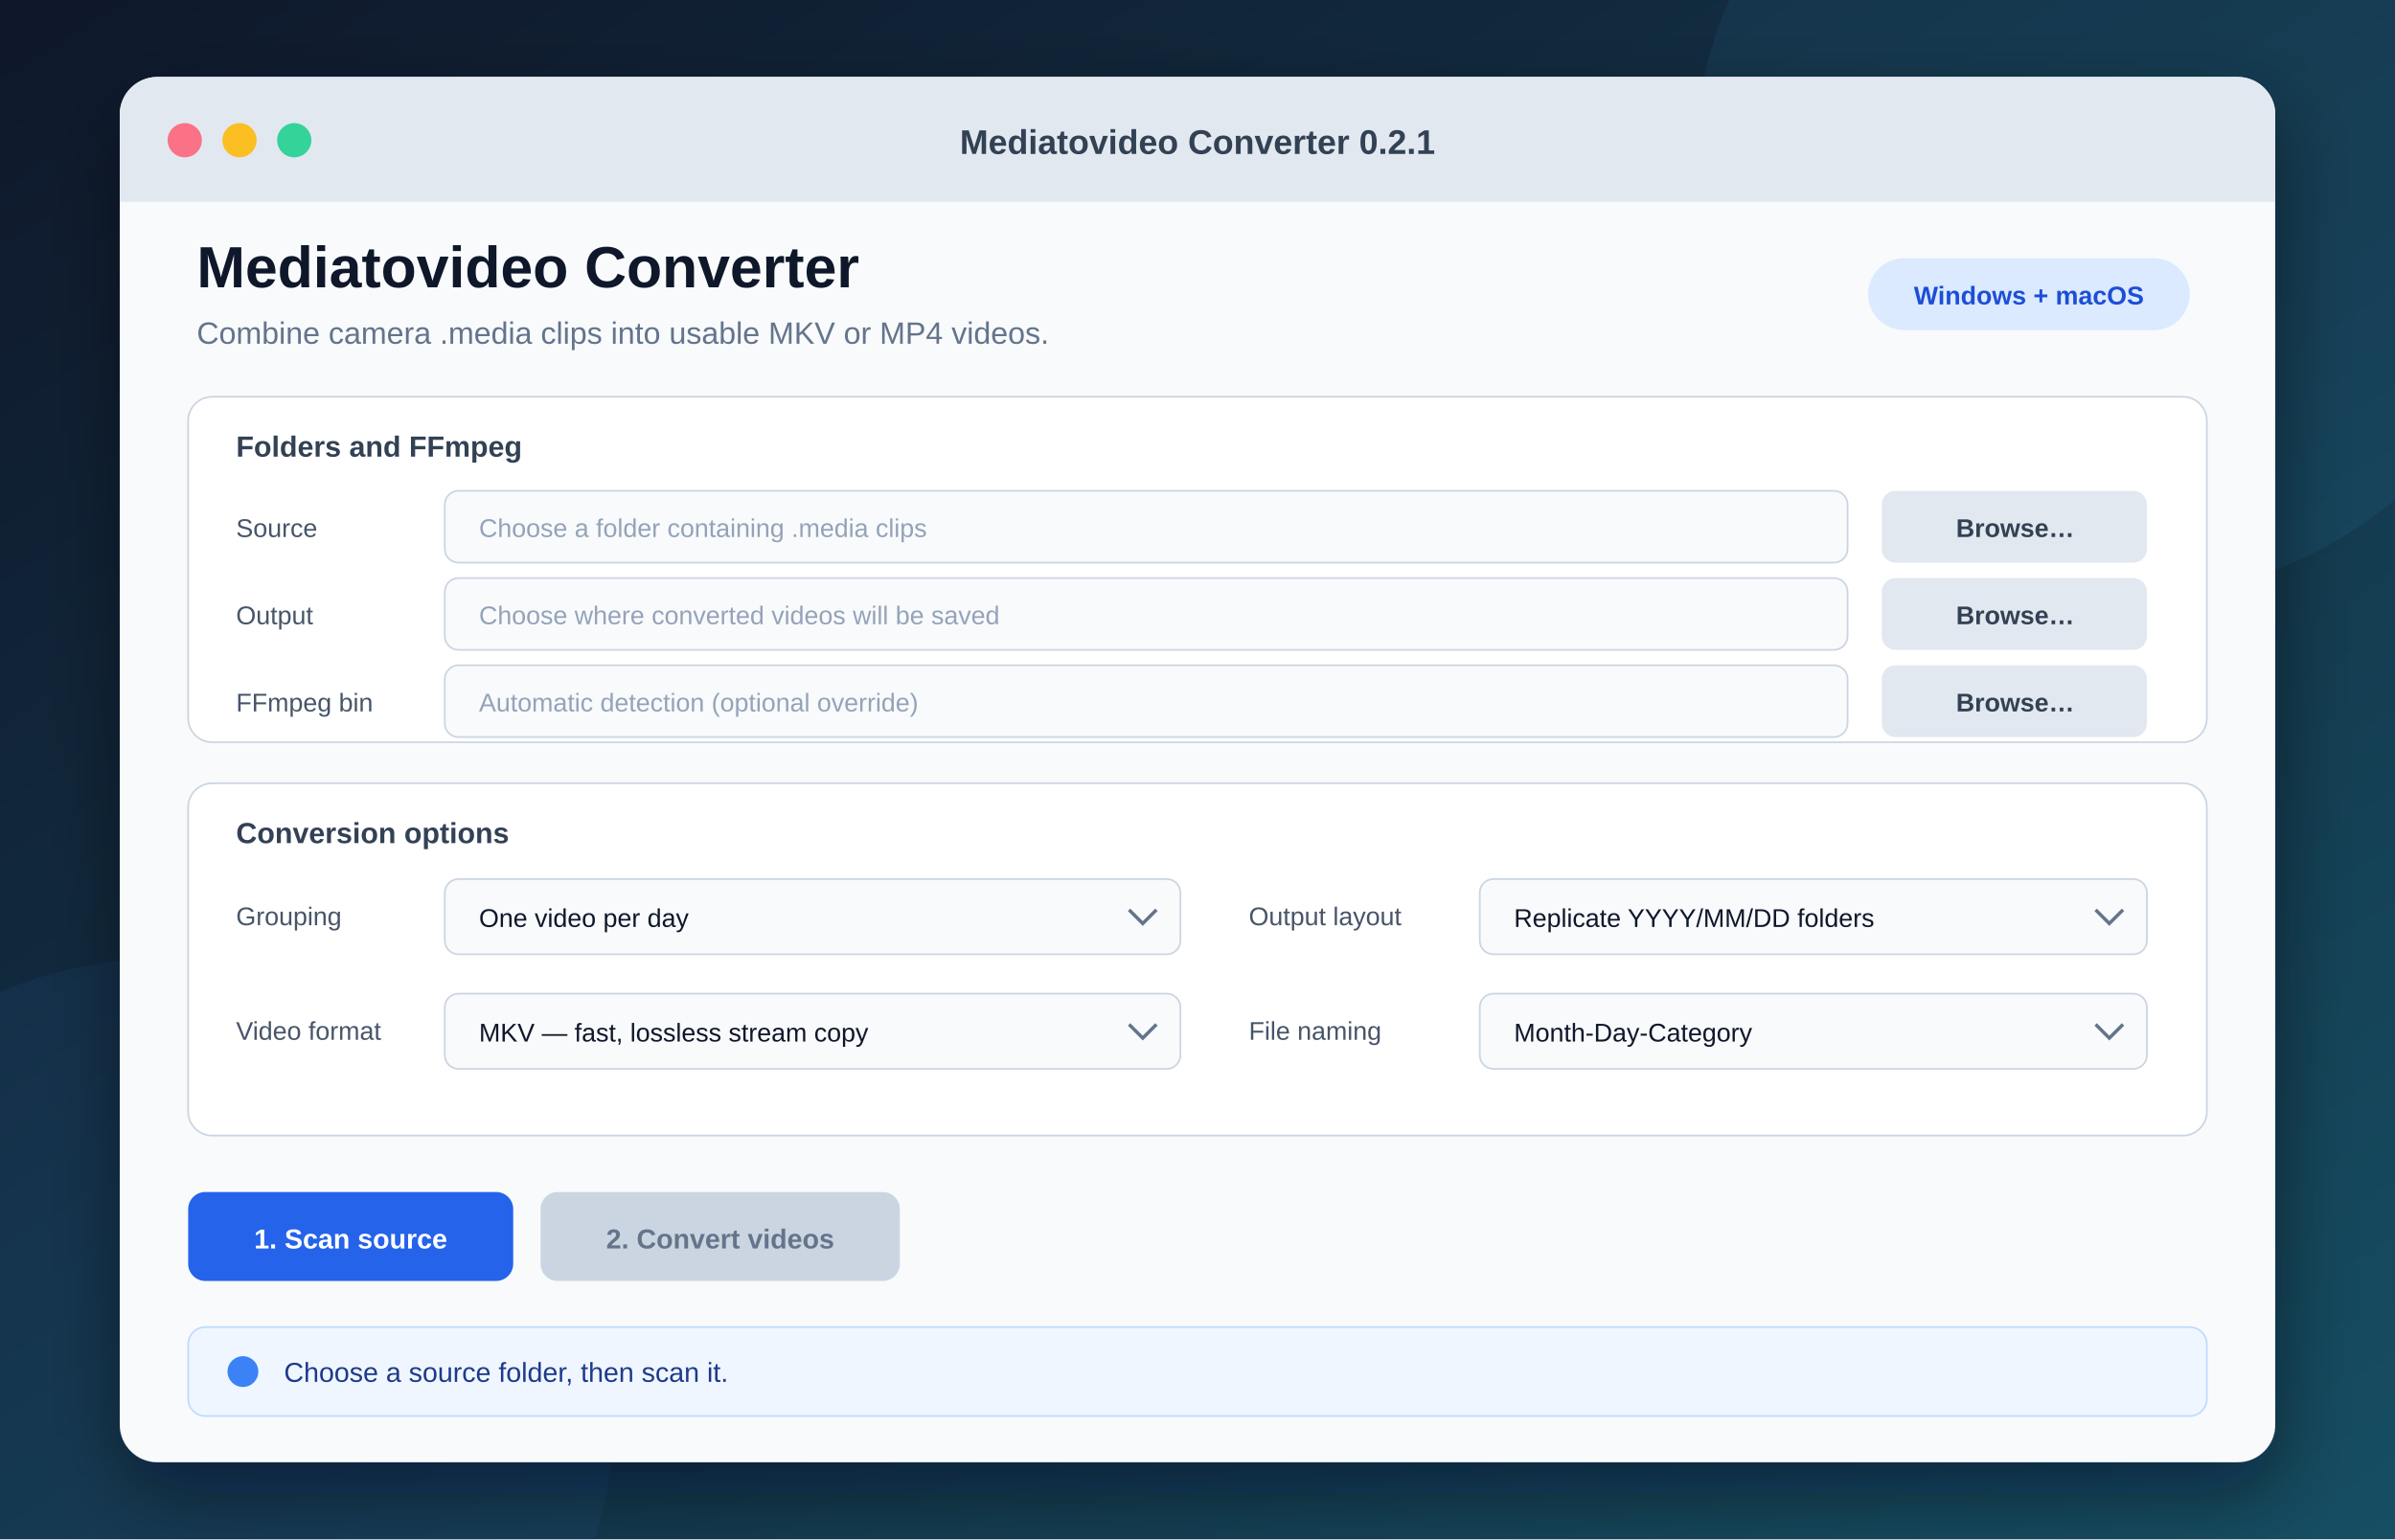
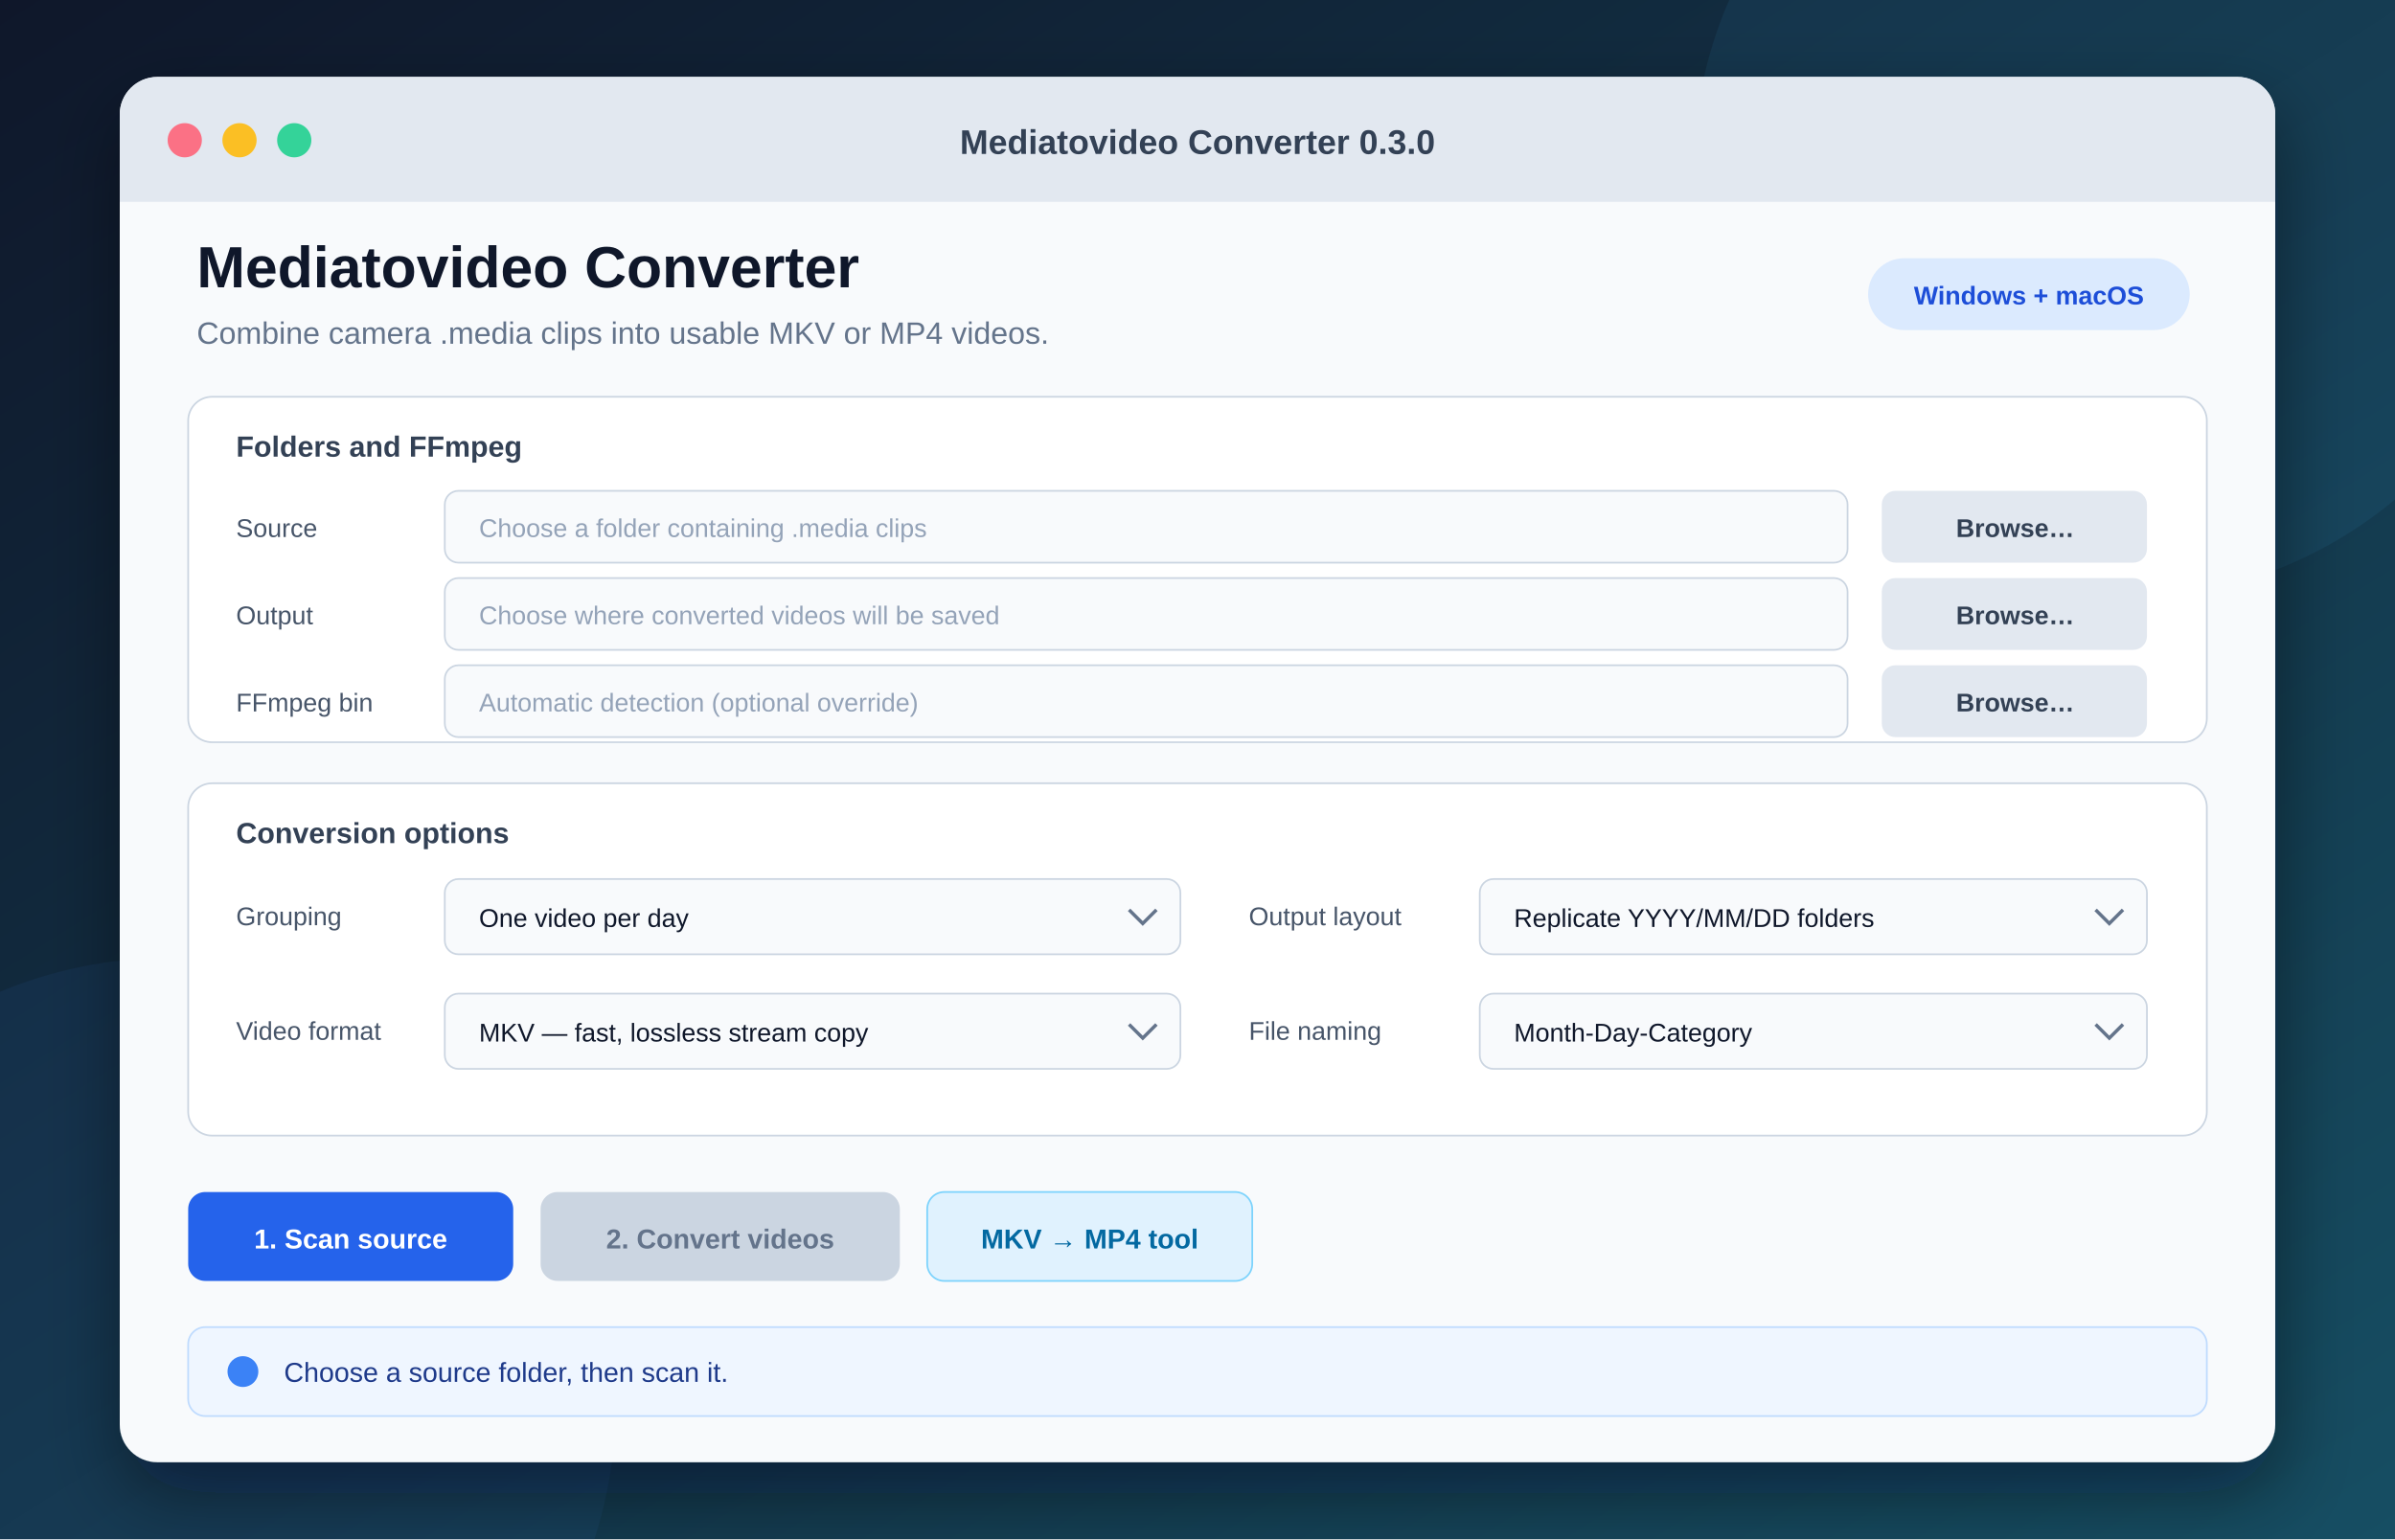
<svg xmlns="http://www.w3.org/2000/svg" width="1400" height="900" viewBox="0 0 1400 900">
  <defs>
    <linearGradient id="bg" x1="0" y1="0" x2="1" y2="1">
      <stop stop-color="#0f172a" />
      <stop offset="1" stop-color="#164e63" />
    </linearGradient>
    <linearGradient id="accent">
      <stop stop-color="#2563eb" />
      <stop offset="1" stop-color="#06b6d4" />
    </linearGradient>
    <filter id="shadow">
      <feDropShadow dy="18" stdDeviation="22" flood-color="#020617" flood-opacity=".45" />
    </filter>
  </defs>
  <rect width="1400" height="900" fill="url(#bg)" />
  <circle cx="1240" cy="100" r="250" fill="#38bdf8" opacity=".07" />
  <circle cx="100" cy="820" r="260" fill="#3b82f6" opacity=".07" />
  <g filter="url(#shadow)">
    <rect x="70" y="45" width="1260" height="810" rx="22" fill="#f8fafc" />
    <path d="M92 45h1216a22 22 0 0 1 22 22v51H70V67a22 22 0 0 1 22-22z" fill="#e2e8f0" />
  </g>
  <circle cx="108" cy="82" r="10" fill="#fb7185" />
  <circle cx="140" cy="82" r="10" fill="#fbbf24" />
  <circle cx="172" cy="82" r="10" fill="#34d399" />
-   <text x="700" y="90" text-anchor="middle" font-family="Arial" font-size="20" font-weight="700" fill="#334155">Mediatovideo Converter 0.2.1</text>
+   <text x="700" y="90" text-anchor="middle" font-family="Arial" font-size="20" font-weight="700" fill="#334155">Mediatovideo Converter 0.3.0</text>
  <text x="115" y="168" font-family="Arial" font-size="34" font-weight="700" fill="#0f172a">Mediatovideo Converter</text>
  <text x="115" y="201" font-family="Arial" font-size="18" fill="#64748b">Combine camera .media clips into usable MKV or MP4 videos.</text>
  <rect x="1092" y="151" width="188" height="42" rx="21" fill="#dbeafe" />
  <text x="1186" y="178" text-anchor="middle" font-family="Arial" font-size="15" font-weight="700" fill="#1d4ed8">Windows + macOS</text>
  <rect x="110" y="232" width="1180" height="202" rx="14" fill="#fff" stroke="#cbd5e1" />
  <text x="138" y="267" font-family="Arial" font-size="17" font-weight="700" fill="#334155">Folders and FFmpeg</text>
  <g font-family="Arial" font-size="15">
    <text x="138" y="314" fill="#475569">Source</text>
    <text x="138" y="365" fill="#475569">Output</text>
    <text x="138" y="416" fill="#475569">FFmpeg bin</text>
  </g>
  <g fill="#f8fafc" stroke="#cbd5e1">
    <rect x="260" y="287" width="820" height="42" rx="8" />
    <rect x="260" y="338" width="820" height="42" rx="8" />
    <rect x="260" y="389" width="820" height="42" rx="8" />
  </g>
  <g font-family="Arial" font-size="15" fill="#94a3b8">
    <text x="280" y="314">Choose a folder containing .media clips</text>
    <text x="280" y="365">Choose where converted videos will be saved</text>
    <text x="280" y="416">Automatic detection (optional override)</text>
  </g>
  <g fill="#e2e8f0">
    <rect x="1100" y="287" width="155" height="42" rx="8" />
    <rect x="1100" y="338" width="155" height="42" rx="8" />
    <rect x="1100" y="389" width="155" height="42" rx="8" />
  </g>
  <g font-family="Arial" font-size="15" font-weight="700" fill="#334155" text-anchor="middle">
    <text x="1178" y="314">Browse…</text>
    <text x="1178" y="365">Browse…</text>
    <text x="1178" y="416">Browse…</text>
  </g>
  <rect x="110" y="458" width="1180" height="206" rx="14" fill="#fff" stroke="#cbd5e1" />
  <text x="138" y="493" font-family="Arial" font-size="17" font-weight="700" fill="#334155">Conversion options</text>
  <g font-family="Arial" font-size="15" fill="#475569">
    <text x="138" y="541">Grouping</text>
    <text x="730" y="541">Output layout</text>
    <text x="138" y="608">Video format</text>
    <text x="730" y="608">File naming</text>
  </g>
  <g fill="#f8fafc" stroke="#cbd5e1">
    <rect x="260" y="514" width="430" height="44" rx="8" />
    <rect x="865" y="514" width="390" height="44" rx="8" />
    <rect x="260" y="581" width="430" height="44" rx="8" />
    <rect x="865" y="581" width="390" height="44" rx="8" />
  </g>
  <g font-family="Arial" font-size="15" fill="#0f172a">
    <text x="280" y="542">One video per day</text>
    <text x="885" y="542">Replicate YYYY/MM/DD folders</text>
    <text x="280" y="609">MKV — fast, lossless stream copy</text>
    <text x="885" y="609">Month-Day-Category</text>
  </g>
  <g fill="none" stroke="#64748b" stroke-width="2">
    <path d="M660 532l8 8 8-8" />
    <path d="M1225 532l8 8 8-8" />
    <path d="M660 599l8 8 8-8" />
    <path d="M1225 599l8 8 8-8" />
  </g>
  <rect x="110" y="697" width="190" height="52" rx="10" fill="#2563eb" />
  <text x="205" y="730" text-anchor="middle" font-family="Arial" font-size="16" font-weight="700" fill="#fff">1. Scan source</text>
  <rect x="316" y="697" width="210" height="52" rx="10" fill="#cbd5e1" />
  <text x="421" y="730" text-anchor="middle" font-family="Arial" font-size="16" font-weight="700" fill="#64748b">2. Convert videos</text>
+   <rect x="542" y="697" width="190" height="52" rx="10" fill="#e0f2fe" stroke="#7dd3fc" />
+   <text x="637" y="730" text-anchor="middle" font-family="Arial" font-size="16" font-weight="700" fill="#0369a1">MKV → MP4 tool</text>
  <rect x="110" y="776" width="1180" height="52" rx="10" fill="#eff6ff" stroke="#bfdbfe" />
  <circle cx="142" cy="802" r="9" fill="#3b82f6" />
  <text x="166" y="808" font-family="Arial" font-size="16" fill="#1e3a8a">Choose a source folder, then scan it.</text>
</svg>
